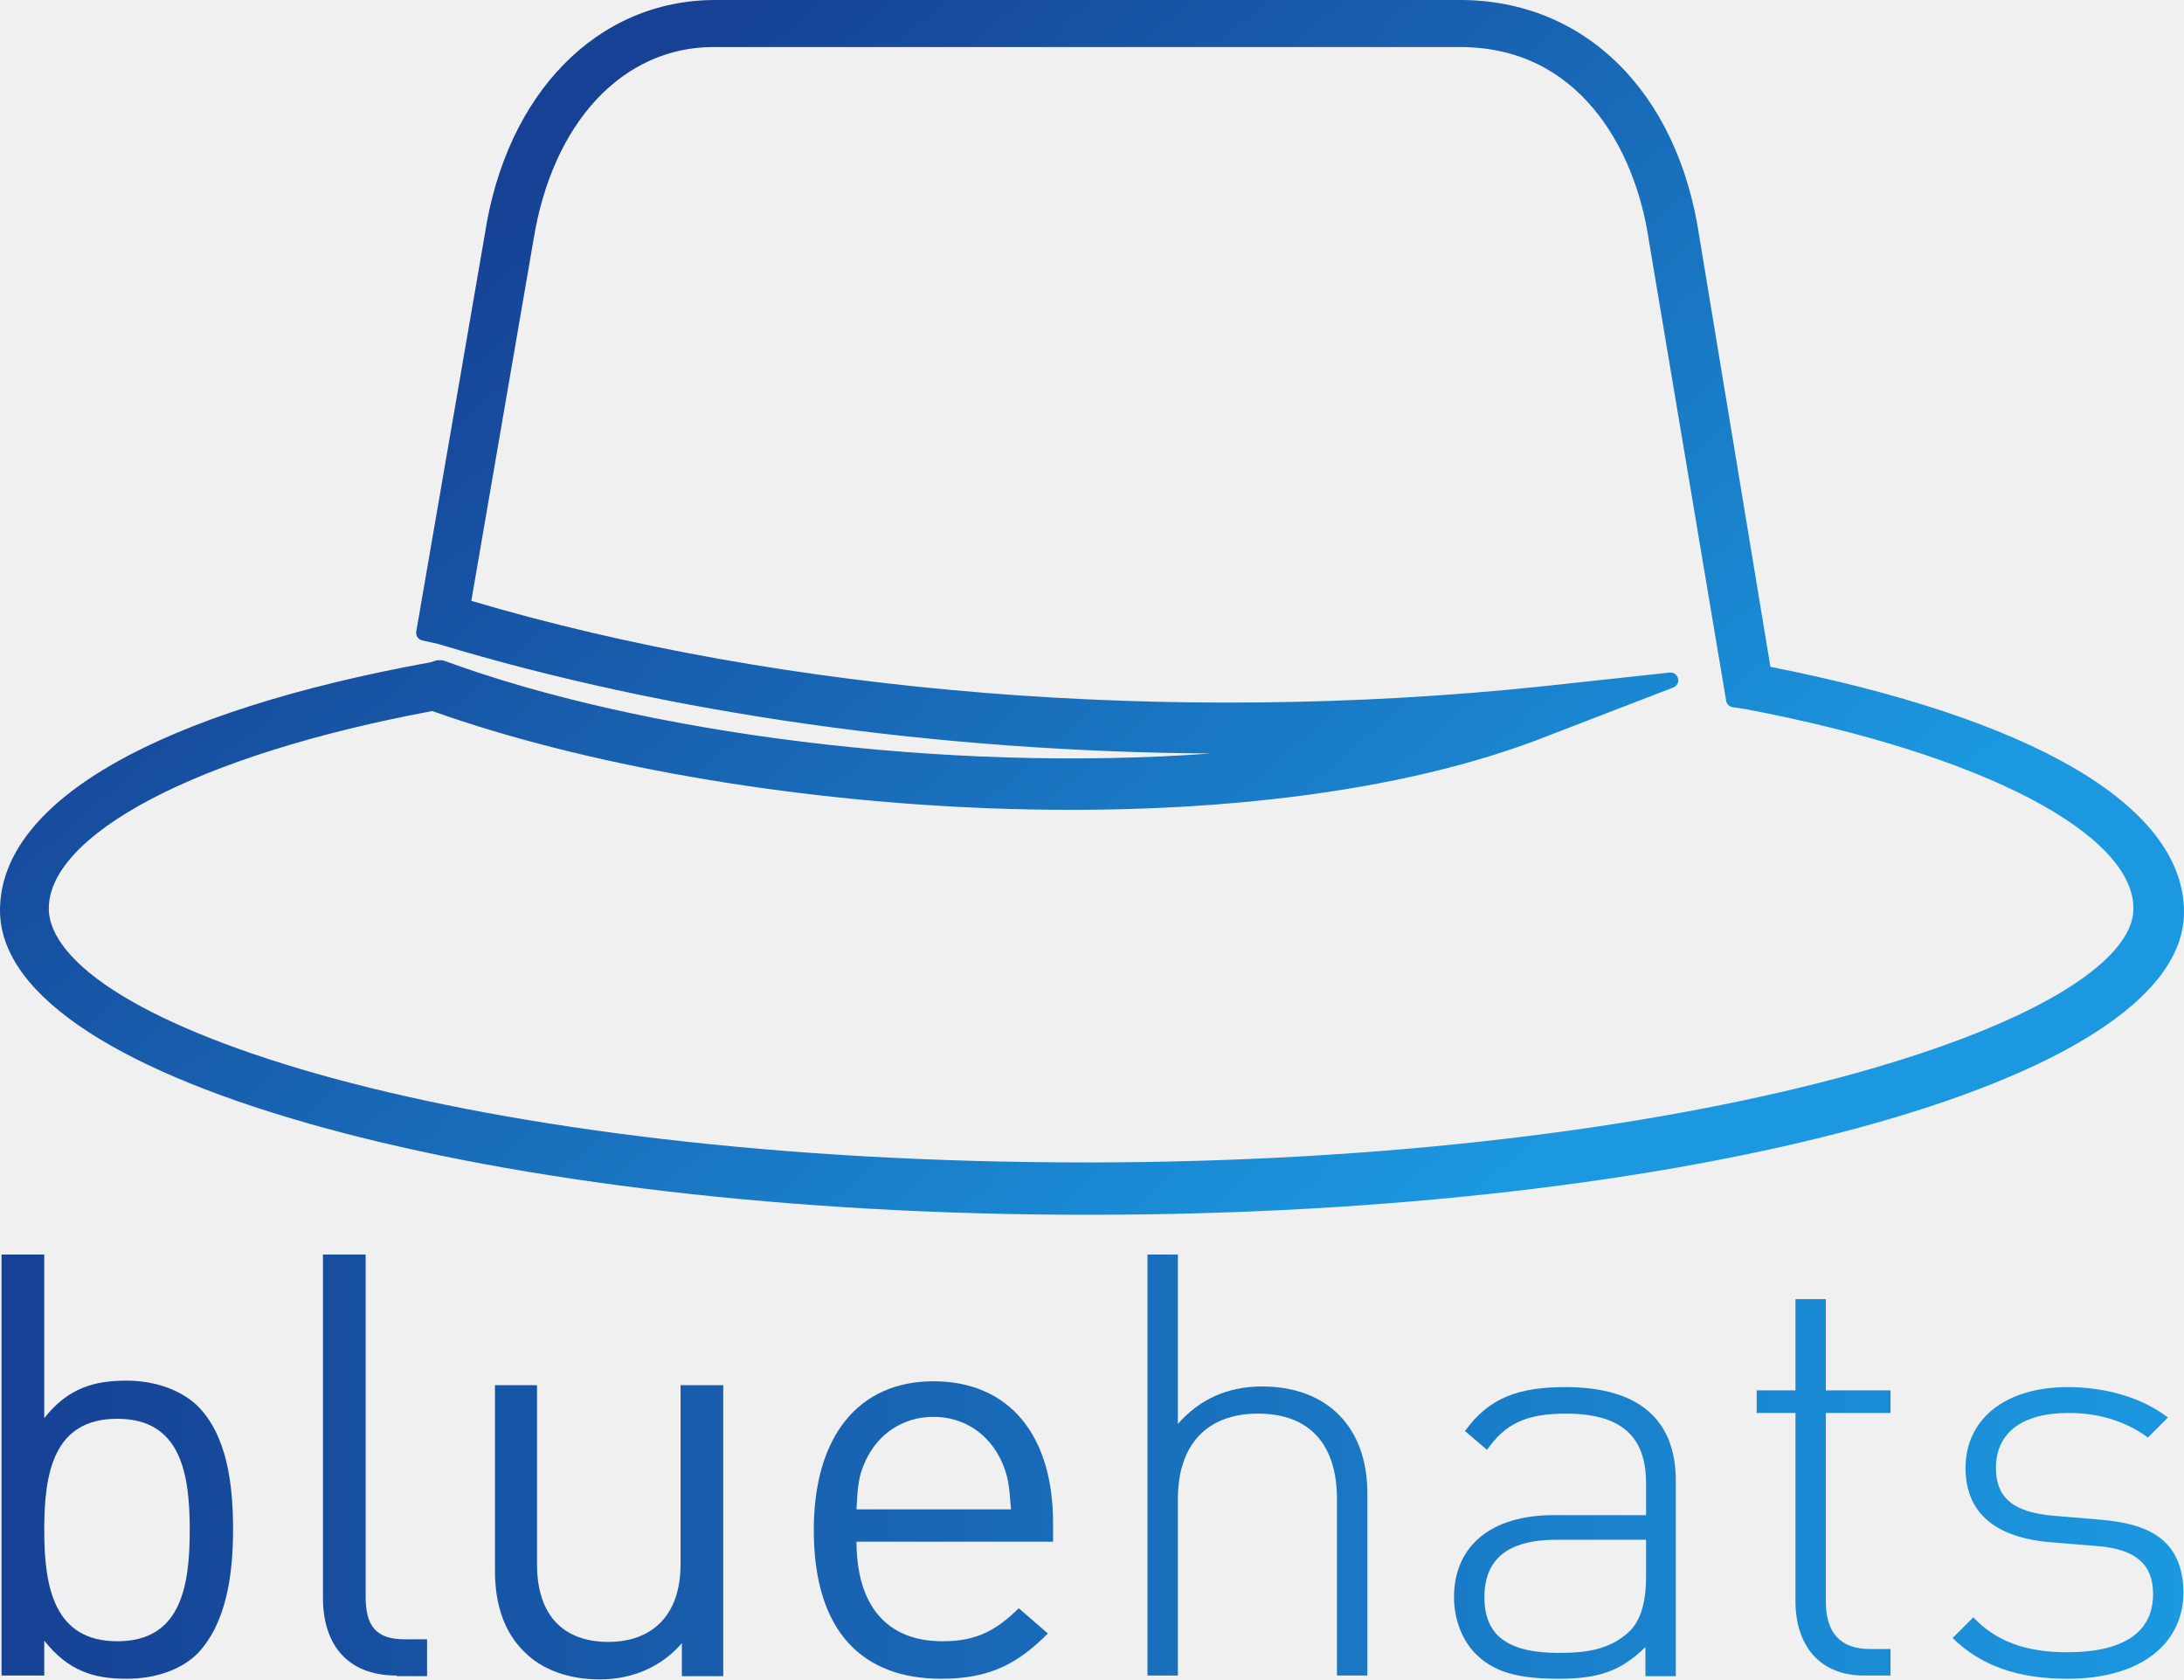
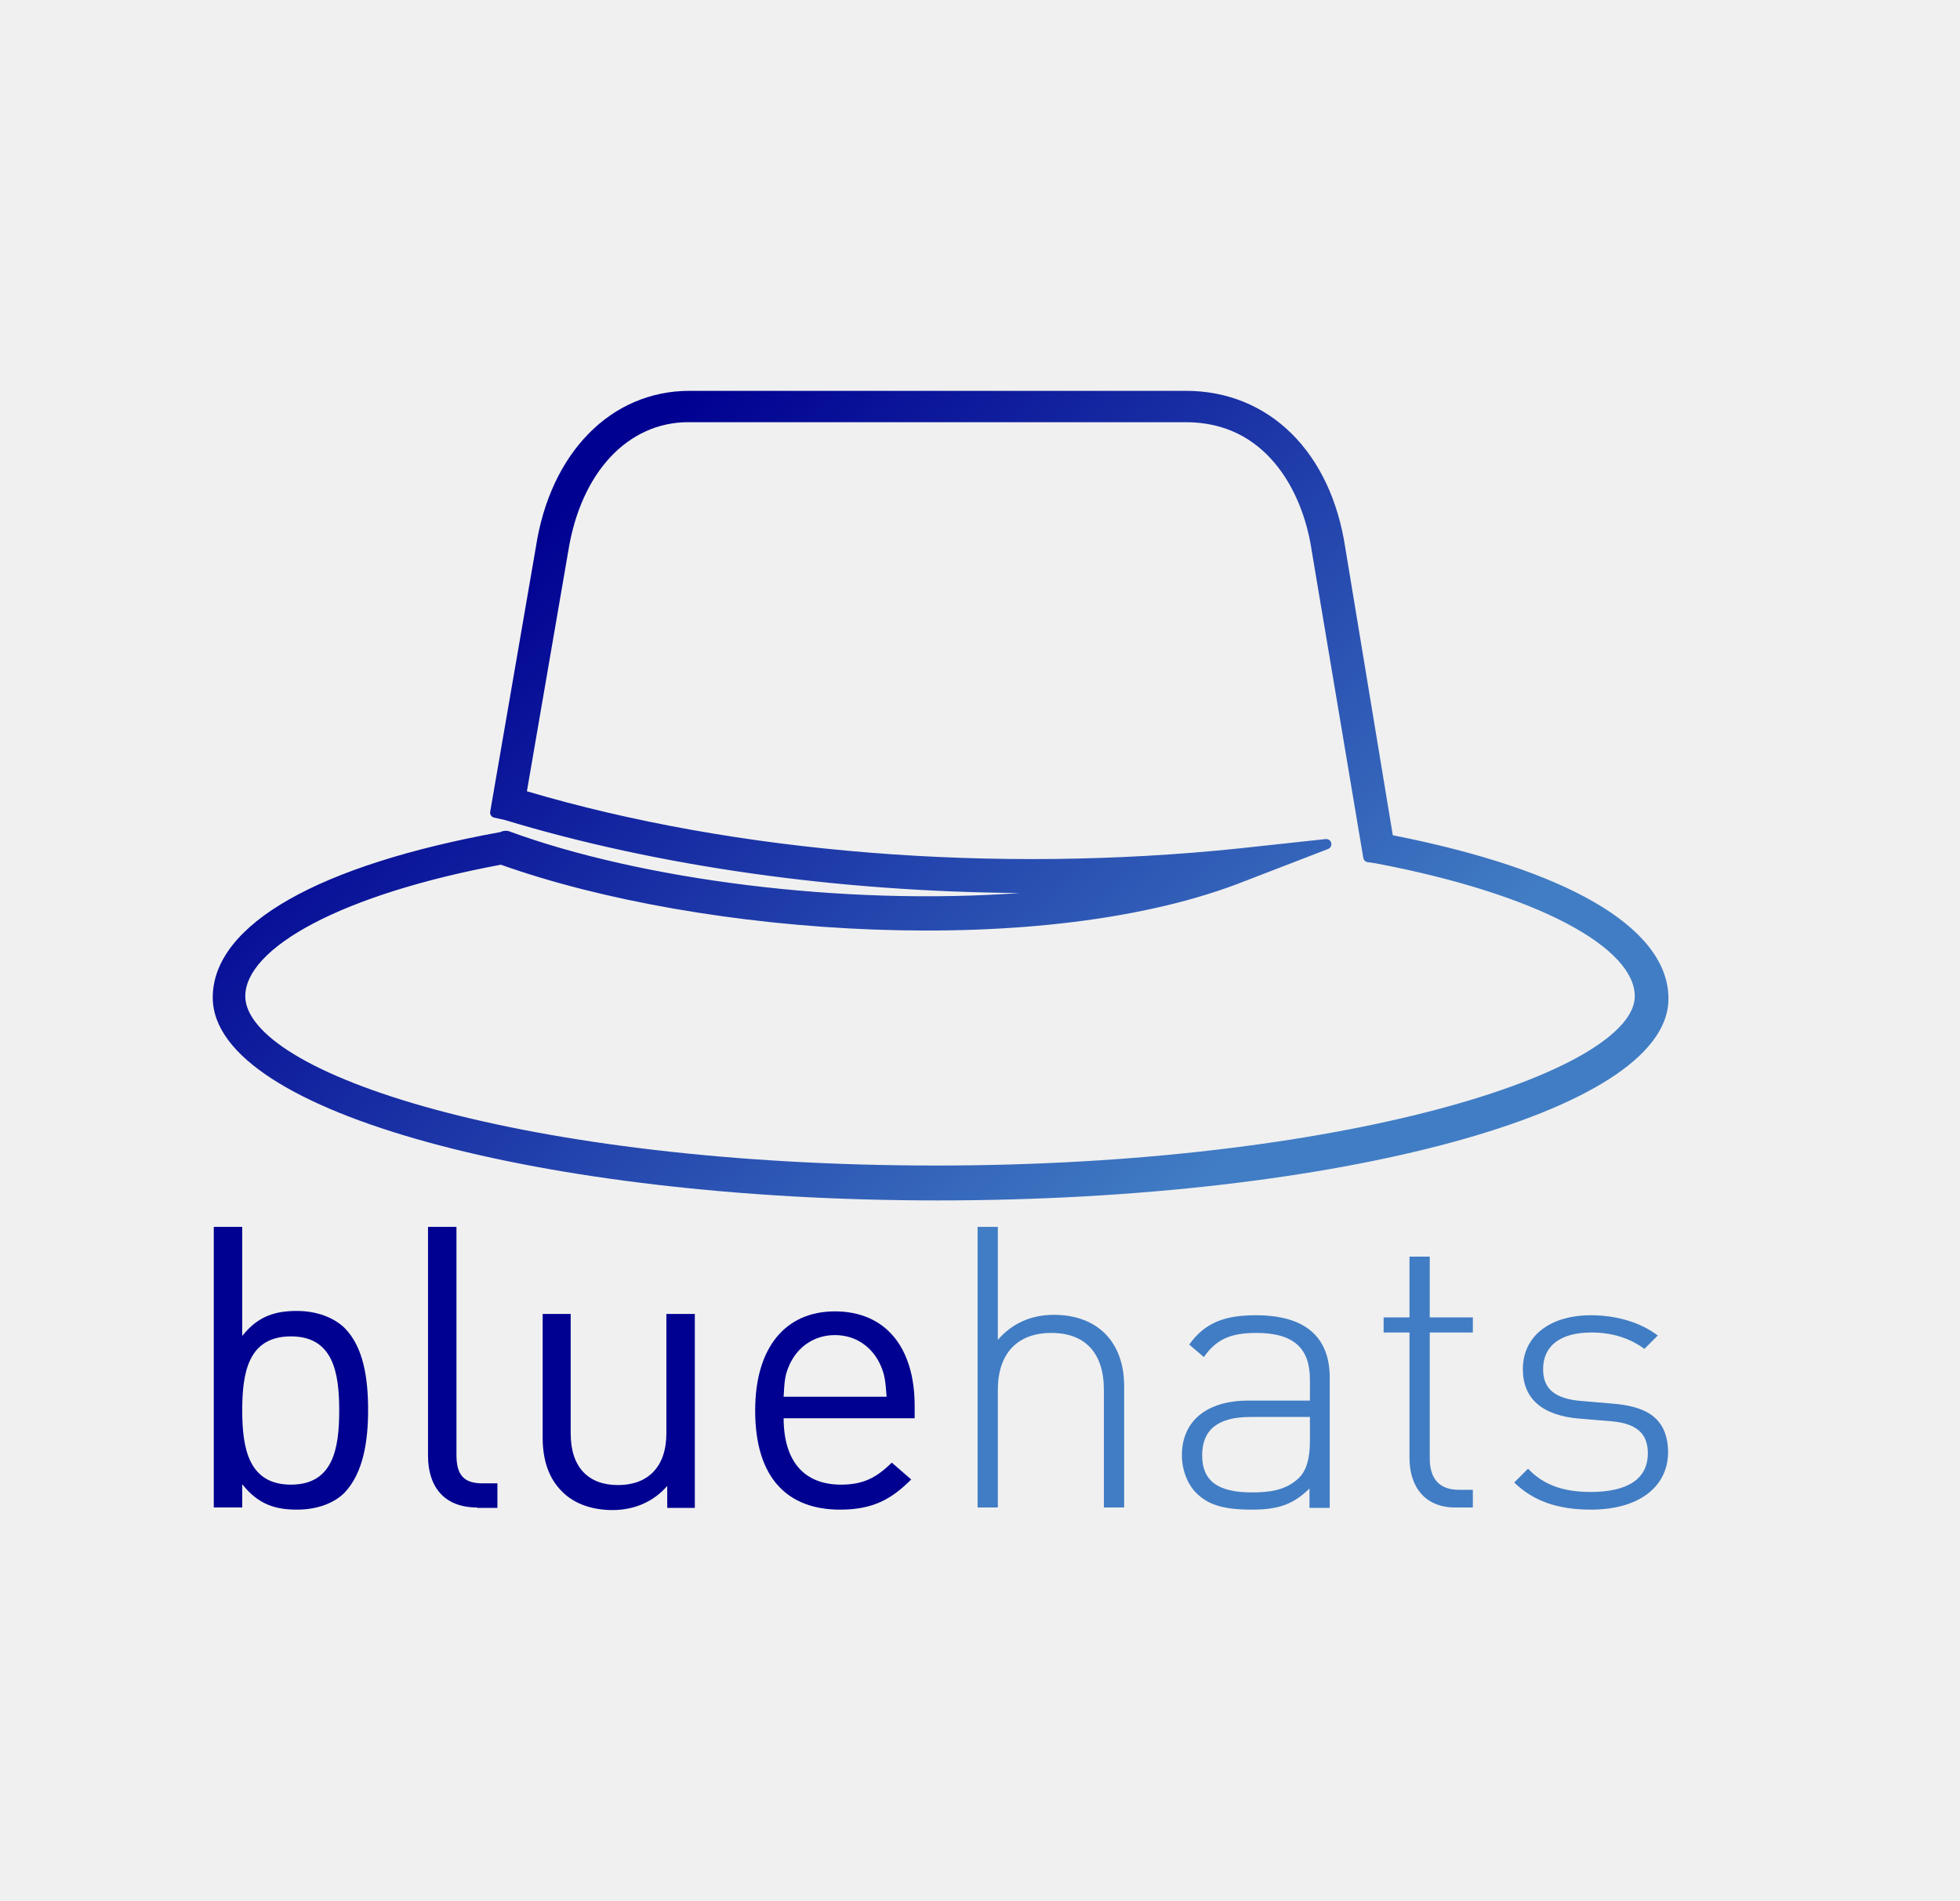
- <svg xmlns="http://www.w3.org/2000/svg" xmlns:xlink="http://www.w3.org/1999/xlink" version="1.1" id="Calque_1" x="0px" y="0px" viewBox="0 0 201.551 154.979" xml:space="preserve" width="201.551" height="154.979">
-   <defs id="defs59">
+ <svg xmlns="http://www.w3.org/2000/svg" xmlns:xlink="http://www.w3.org/1999/xlink" width="47.577mm" height="46.136mm" viewBox="0 0 47.577 46.136" version="1.1" id="svg55145">
+   <defs id="defs55142">
+     <linearGradient xlink:href="#linearGradient1868" id="linearGradient1870" x1="12.78" y1="192.631" x2="350.573" y2="192.631" gradientUnits="userSpaceOnUse" />
    <linearGradient id="linearGradient1868">
      <stop style="stop-color:#164194;stop-opacity:1;" offset="0" id="stop1864" />
      <stop style="stop-color:#1b98e0;stop-opacity:1;" offset="1" id="stop1866" />
    </linearGradient>
-     <linearGradient id="linearGradient383">
-       <stop style="stop-color:#164194;stop-opacity:1;" offset="0" id="stop379" />
-       <stop style="stop-color:#1b98e0;stop-opacity:1;" offset="1" id="stop381" />
+     <linearGradient xlink:href="#linearGradient52804" id="linearGradient385" x1="146.141" y1="41.312" x2="229.653" y2="137.537" gradientUnits="userSpaceOnUse" />
+     <linearGradient id="linearGradient52804">
+       <stop style="stop-color:#000091;stop-opacity:1" offset="0" id="stop52800" />
+       <stop style="stop-color:#417dc4;stop-opacity:1" offset="1" id="stop52802" />
    </linearGradient>
-     <linearGradient xlink:href="#linearGradient383" id="linearGradient385" x1="146.141" y1="41.312" x2="229.653" y2="137.537" gradientUnits="userSpaceOnUse" />
-     <linearGradient xlink:href="#linearGradient1868" id="linearGradient1870" x1="12.78" y1="192.631" x2="350.573" y2="192.631" gradientUnits="userSpaceOnUse" />
  </defs>
-   <style type="text/css" id="style2">
- 	.st0{fill:#164194;}
- 	.st1{fill:#FFFFFF;}
- </style>
-   <g id="g20" transform="matrix(0.5967944,0,0,0.5967944,-7.734049,21.47581)" style="fill-opacity:1;fill:url(#linearGradient1870)">
-     <path class="st0" d="m 43.5,219.7 c -2.4,2.4 -6.3,3.9 -11,3.9 -5,0 -9,-1.2 -12.7,-5.9 v 5.4 H 13.2 V 158 h 6.6 v 25.3 c 3.7,-4.7 7.8,-5.8 12.7,-5.8 4.7,0 8.6,1.6 11,3.9 4.5,4.5 5.5,11.9 5.5,19.1 0,7.2 -1.1,14.6 -5.5,19.2 z M 31.1,183.4 c -9.9,0 -11.3,8.4 -11.3,17.2 0,8.8 1.5,17.2 11.3,17.2 9.8,0 11.2,-8.4 11.2,-17.2 0,-8.8 -1.4,-17.2 -11.2,-17.2 z" id="path4" style="fill-opacity:1;fill:url(#linearGradient1870)" />
-     <path class="st0" d="m 74.3,223.1 c -7.9,0 -11.4,-5.1 -11.4,-12 V 158 h 6.6 v 52.9 c 0,4.4 1.5,6.6 6,6.6 H 79 v 5.7 h -4.7 z" id="path6" style="fill-opacity:1;fill:url(#linearGradient1870)" />
-     <path class="st0" d="m 118.4,223.1 v -5 c -3.2,3.7 -7.7,5.6 -12.7,5.6 -4.8,0 -8.9,-1.5 -11.6,-4.2 -3.2,-3.1 -4.6,-7.4 -4.6,-12.6 V 178.2 H 96 v 27.7 c 0,8 4.2,12 11,12 6.8,0 11.2,-4.1 11.2,-12 v -27.7 h 6.6 v 45 h -6.4 z" id="path8" style="fill-opacity:1;fill:url(#linearGradient1870)" />
-     <path class="st0" d="m 145.4,202.3 c 0,9.9 4.6,15.5 13.3,15.5 5.2,0 8.2,-1.6 11.8,-5.1 l 4.5,3.9 c -4.6,4.6 -8.9,7 -16.5,7 -12,0 -19.7,-7.1 -19.7,-23 0,-14.6 7,-23 18.5,-23 11.7,0 18.5,8.3 18.5,21.9 v 2.9 h -30.4 z m 22.4,-12.4 c -1.9,-4.1 -5.7,-6.8 -10.5,-6.8 -4.8,0 -8.6,2.7 -10.5,6.8 -1.1,2.4 -1.2,3.8 -1.4,7.5 h 23.9 c -0.3,-3.7 -0.4,-5.1 -1.5,-7.5 z" id="path10" style="fill-opacity:1;fill:url(#linearGradient1870)" />
-     <path class="st1" d="m 219.7,223.1 v -27.3 c 0,-8.5 -4.3,-13.2 -12.2,-13.2 -7.9,0 -12.4,4.8 -12.4,13.2 v 27.3 h -4.7 V 158 h 4.7 v 26.2 c 3.3,-3.8 7.7,-5.8 13,-5.8 10.1,0 16.3,6.3 16.3,16.5 v 28.2 z" id="path12" style="fill-opacity:1;fill:url(#linearGradient1870)" />
-     <path class="st1" d="m 267.4,223.1 v -4.4 c -3.8,3.7 -7.2,4.9 -13.4,4.9 -6.5,0 -10.2,-1.1 -13,-4 -2,-2.1 -3.2,-5.3 -3.2,-8.6 0,-8 5.8,-12.7 15.4,-12.7 h 14.3 v -4.9 c 0,-7 -3.5,-10.8 -12.4,-10.8 -6.2,0 -9.4,1.6 -12.2,5.6 l -3.4,-2.9 c 3.7,-5.2 8.4,-6.8 15.5,-6.8 11.6,0 17.1,5.2 17.1,14.5 v 30.2 h -4.7 z m 0,-21 h -13.7 c -7.6,0 -11.2,3 -11.2,8.9 0,5.9 3.6,8.6 11.5,8.6 4,0 7.9,-0.4 11,-3.4 1.6,-1.6 2.5,-4.3 2.5,-8.4 v -5.7 z" id="path14" style="fill-opacity:1;fill:url(#linearGradient1870)" />
-     <path class="st1" d="m 301.2,223.1 c -7,0 -10.6,-4.8 -10.6,-11.5 v -29.1 h -6 V 179 h 6 v -14.1 h 4.7 V 179 h 10 v 3.5 h -10 v 29.2 c 0,4.6 2.1,7.3 6.8,7.3 h 3.2 v 4.1 z" id="path16" style="fill-opacity:1;fill:url(#linearGradient1870)" />
-     <path class="st1" d="m 332.7,223.6 c -7.7,0 -13.4,-2 -17.8,-6.3 l 3.2,-3.2 c 3.5,3.7 8.1,5.4 14.5,5.4 8.6,0 13.3,-3 13.3,-9 0,-4.6 -2.7,-6.9 -8.4,-7.4 l -7.3,-0.6 c -8.9,-0.7 -13.3,-4.7 -13.3,-11.5 0,-7.6 6.2,-12.5 15.8,-12.5 6,0 11.6,1.7 15.5,4.7 l -3.1,3.1 c -3.4,-2.5 -7.5,-3.8 -12.3,-3.8 -7.2,0 -11.2,3.1 -11.2,8.5 0,4.6 2.7,6.9 9,7.4 l 7.1,0.6 c 7.3,0.6 12.9,2.9 12.9,11.5 -0.2,8.1 -7.1,13.1 -17.9,13.1 z" id="path18" style="fill-opacity:1;fill:url(#linearGradient1870)" />
-   </g>
-   <g id="g3881" style="display:inline" transform="translate(-86.92106,-33.38391)">
-     <path id="path32" style="display:inline;fill:url(#linearGradient385);stroke-width:1.59;fill-opacity:1" class="st1" d="m 153.617,34.988 c -10.7,0 -18.936,8.459 -20.881,21.26 l -6.199,35.916 a 0.7,0.7 0 0 0 0.537,0.803 l 1.426,0.316 0.006,0.002 c 20.83,6.31 45.248,9.746 69.949,9.922 -24.036,1.753 -51.461,-1.806 -69.396,-8.4 a 0.7,0.7 0 0 0 -0.242,-0.043 h -0.318 a 0.7,0.7 0 0 0 -0.221,0.035 l -0.434,0.145 c -12.264,2.234 -21.926,5.338 -28.584,9.111 -6.668,3.779 -10.41,8.31 -10.41,13.348 0,4.042 2.963,7.748 8.016,11.023 5.053,3.275 12.277,6.183 21.174,8.629 17.794,4.893 42.282,7.914 69.281,7.914 27.237,0 51.924,-3.02 69.855,-7.893 8.966,-2.436 16.242,-5.331 21.332,-8.582 5.09,-3.251 8.078,-6.925 8.078,-10.934 0,-4.956 -3.659,-9.408 -10.146,-13.146 -6.395,-3.686 -15.646,-6.751 -27.299,-9.055 l -6.438,-38.949 -0.002,-0.006 C 240.756,43.288 232.329,34.988 221.023,34.988 Z m -0.158,4.26 h 67.564 c 5.368,0 9.273,2.228 12.064,5.535 2.791,3.307 4.428,7.723 5.049,11.99 a 0.7,0.7 0 0 0 0.004,0.014 l 6.994,41.652 a 0.7,0.7 0 0 0 0.592,0.578 l 1.096,0.156 c 10.835,2.057 19.72,4.908 25.842,8.115 3.062,1.605 5.431,3.301 7.004,4.994 1.573,1.694 2.34,3.354 2.34,4.959 0,1.177 -0.54,2.43 -1.691,3.754 -1.151,1.324 -2.903,2.692 -5.201,4.037 -4.597,2.691 -11.366,5.294 -19.852,7.549 -16.971,4.51 -40.811,7.648 -68.102,7.648 -27.849,0 -51.449,-3.099 -68.039,-7.588 -8.295,-2.244 -14.838,-4.841 -19.256,-7.535 -4.418,-2.694 -6.598,-5.444 -6.598,-7.865 0,-1.605 0.768,-3.266 2.336,-4.957 1.568,-1.691 3.925,-3.38 6.967,-4.975 6.053,-3.173 14.811,-5.971 25.42,-7.947 27.246,9.714 73.964,13.06 101.232,2.156 l 0.008,-0.002 11.121,-4.289 a 0.7,0.7 0 0 0 -0.328,-1.348 l -11.766,1.271 c -33.226,3.464 -68.334,0.652 -96.736,-7.764 l 5.613,-32.598 a 0.7,0.7 0 0 0 0.002,-0.01 c 1.713,-10.743 8.124,-17.533 16.32,-17.533 z" transform="matrix(1.019292,0,0,1.019292,-3.642638,-2.279361)" />
+   <g id="g2025-1-3-6" transform="matrix(0.2374431,0,0,0.2374431,-112.2502,-29.1481)">
+     <rect style="fill:none;fill-opacity:1;stroke:none;stroke-width:1.885;stroke-linecap:round;stroke-dasharray:none;stroke-opacity:1" id="rect3440-5-6-8" width="200.371" height="194.302" x="472.746" y="122.758" />
+     <g id="g15228" transform="matrix(0.7383692,0,0,0.7383692,494.4949,162.7183)">
+       <g id="g20" transform="matrix(0.5967944,0,0,0.5967944,-7.734049,21.47581)" style="fill:url(#linearGradient1870);fill-opacity:1">
+         <path class="st0" d="m 43.5,219.7 c -2.4,2.4 -6.3,3.9 -11,3.9 -5,0 -9,-1.2 -12.7,-5.9 v 5.4 H 13.2 V 158 h 6.6 v 25.3 c 3.7,-4.7 7.8,-5.8 12.7,-5.8 4.7,0 8.6,1.6 11,3.9 4.5,4.5 5.5,11.9 5.5,19.1 0,7.2 -1.1,14.6 -5.5,19.2 z M 31.1,183.4 c -9.9,0 -11.3,8.4 -11.3,17.2 0,8.8 1.5,17.2 11.3,17.2 9.8,0 11.2,-8.4 11.2,-17.2 0,-8.8 -1.4,-17.2 -11.2,-17.2 z" id="path4" style="fill:#000091;fill-opacity:1" />
+         <path class="st0" d="m 74.3,223.1 c -7.9,0 -11.4,-5.1 -11.4,-12 V 158 h 6.6 v 52.9 c 0,4.4 1.5,6.6 6,6.6 H 79 v 5.7 h -4.7 z" id="path6" style="fill:#000091;fill-opacity:1" />
+         <path class="st0" d="m 118.4,223.1 v -5 c -3.2,3.7 -7.7,5.6 -12.7,5.6 -4.8,0 -8.9,-1.5 -11.6,-4.2 -3.2,-3.1 -4.6,-7.4 -4.6,-12.6 V 178.2 H 96 v 27.7 c 0,8 4.2,12 11,12 6.8,0 11.2,-4.1 11.2,-12 v -27.7 h 6.6 v 45 h -6.4 z" id="path8" style="fill:#000091;fill-opacity:1" />
+         <path class="st0" d="m 145.4,202.3 c 0,9.9 4.6,15.5 13.3,15.5 5.2,0 8.2,-1.6 11.8,-5.1 l 4.5,3.9 c -4.6,4.6 -8.9,7 -16.5,7 -12,0 -19.7,-7.1 -19.7,-23 0,-14.6 7,-23 18.5,-23 11.7,0 18.5,8.3 18.5,21.9 v 2.9 h -30.4 z m 22.4,-12.4 c -1.9,-4.1 -5.7,-6.8 -10.5,-6.8 -4.8,0 -8.6,2.7 -10.5,6.8 -1.1,2.4 -1.2,3.8 -1.4,7.5 h 23.9 c -0.3,-3.7 -0.4,-5.1 -1.5,-7.5 z" id="path10" style="fill:#000091;fill-opacity:1" />
+         <path class="st1" d="m 219.7,223.1 v -27.3 c 0,-8.5 -4.3,-13.2 -12.2,-13.2 -7.9,0 -12.4,4.8 -12.4,13.2 v 27.3 h -4.7 V 158 h 4.7 v 26.2 c 3.3,-3.8 7.7,-5.8 13,-5.8 10.1,0 16.3,6.3 16.3,16.5 v 28.2 z" id="path12" style="fill:#417dc4;fill-opacity:1" />
+         <path class="st1" d="m 267.4,223.1 v -4.4 c -3.8,3.7 -7.2,4.9 -13.4,4.9 -6.5,0 -10.2,-1.1 -13,-4 -2,-2.1 -3.2,-5.3 -3.2,-8.6 0,-8 5.8,-12.7 15.4,-12.7 h 14.3 v -4.9 c 0,-7 -3.5,-10.8 -12.4,-10.8 -6.2,0 -9.4,1.6 -12.2,5.6 l -3.4,-2.9 c 3.7,-5.2 8.4,-6.8 15.5,-6.8 11.6,0 17.1,5.2 17.1,14.5 v 30.2 h -4.7 z m 0,-21 h -13.7 c -7.6,0 -11.2,3 -11.2,8.9 0,5.9 3.6,8.6 11.5,8.6 4,0 7.9,-0.4 11,-3.4 1.6,-1.6 2.5,-4.3 2.5,-8.4 v -5.7 z" id="path14" style="fill:#417dc4;fill-opacity:1" />
+         <path class="st1" d="m 301.2,223.1 c -7,0 -10.6,-4.8 -10.6,-11.5 v -29.1 h -6 V 179 h 6 v -14.1 h 4.7 V 179 h 10 v 3.5 h -10 v 29.2 c 0,4.6 2.1,7.3 6.8,7.3 h 3.2 v 4.1 z" id="path16" style="fill:#417dc4;fill-opacity:1" />
+         <path class="st1" d="m 332.7,223.6 c -7.7,0 -13.4,-2 -17.8,-6.3 l 3.2,-3.2 c 3.5,3.7 8.1,5.4 14.5,5.4 8.6,0 13.3,-3 13.3,-9 0,-4.6 -2.7,-6.9 -8.4,-7.4 l -7.3,-0.6 c -8.9,-0.7 -13.3,-4.7 -13.3,-11.5 0,-7.6 6.2,-12.5 15.8,-12.5 6,0 11.6,1.7 15.5,4.7 l -3.1,3.1 c -3.4,-2.5 -7.5,-3.8 -12.3,-3.8 -7.2,0 -11.2,3.1 -11.2,8.5 0,4.6 2.7,6.9 9,7.4 l 7.1,0.6 c 7.3,0.6 12.9,2.9 12.9,11.5 -0.2,8.1 -7.1,13.1 -17.9,13.1 z" id="path18" style="fill:#417dc4;fill-opacity:1" />
+       </g>
+       <g id="g3881" style="display:inline" transform="translate(-86.92106,-33.38391)">
+         <path id="path32" style="display:inline;fill:url(#linearGradient385);fill-opacity:1;stroke-width:1.59" class="st1" transform="matrix(1.019292,0,0,1.019292,-3.642638,-2.279361)" d="m 153.617,34.988 c -10.7,0 -18.936,8.459 -20.881,21.26 l -6.199,35.916 a 0.7,0.7 0 0 0 0.537,0.803 l 1.426,0.316 0.006,0.002 c 20.83,6.31 45.248,9.746 69.949,9.922 -24.036,1.753 -51.461,-1.806 -69.396,-8.4 a 0.7,0.7 0 0 0 -0.242,-0.043 h -0.318 a 0.7,0.7 0 0 0 -0.221,0.035 l -0.434,0.145 c -12.264,2.234 -21.926,5.338 -28.584,9.111 -6.668,3.779 -10.41,8.31 -10.41,13.348 0,4.042 2.963,7.748 8.016,11.023 5.053,3.275 12.277,6.183 21.174,8.629 17.794,4.893 42.282,7.914 69.281,7.914 27.237,0 51.924,-3.02 69.855,-7.893 8.966,-2.436 16.242,-5.331 21.332,-8.582 5.09,-3.251 8.078,-6.925 8.078,-10.934 0,-4.956 -3.659,-9.408 -10.146,-13.146 -6.395,-3.686 -15.646,-6.751 -27.299,-9.055 l -6.438,-38.949 -0.002,-0.006 C 240.756,43.288 232.329,34.988 221.023,34.988 Z m -0.158,4.26 h 67.564 c 5.368,0 9.273,2.228 12.064,5.535 2.791,3.307 4.428,7.723 5.049,11.99 a 0.7,0.7 0 0 0 0.004,0.014 l 6.994,41.652 a 0.7,0.7 0 0 0 0.592,0.578 l 1.096,0.156 c 10.835,2.057 19.72,4.908 25.842,8.115 3.062,1.605 5.431,3.301 7.004,4.994 1.573,1.694 2.34,3.354 2.34,4.959 0,1.177 -0.54,2.43 -1.691,3.754 -1.151,1.324 -2.903,2.692 -5.201,4.037 -4.597,2.691 -11.366,5.294 -19.852,7.549 -16.971,4.51 -40.811,7.648 -68.102,7.648 -27.849,0 -51.449,-3.099 -68.039,-7.588 -8.295,-2.244 -14.838,-4.841 -19.256,-7.535 -4.418,-2.694 -6.598,-5.444 -6.598,-7.865 0,-1.605 0.768,-3.266 2.336,-4.957 1.568,-1.691 3.925,-3.38 6.967,-4.975 6.053,-3.173 14.811,-5.971 25.42,-7.947 27.246,9.714 73.964,13.06 101.232,2.156 l 0.008,-0.002 11.121,-4.289 a 0.7,0.7 0 0 0 -0.328,-1.348 l -11.766,1.271 c -33.226,3.464 -68.334,0.652 -96.736,-7.764 l 5.613,-32.598 a 0.7,0.7 0 0 0 0.002,-0.01 c 1.713,-10.743 8.124,-17.533 16.32,-17.533 z" />
+       </g>
+     </g>
  </g>
</svg>
